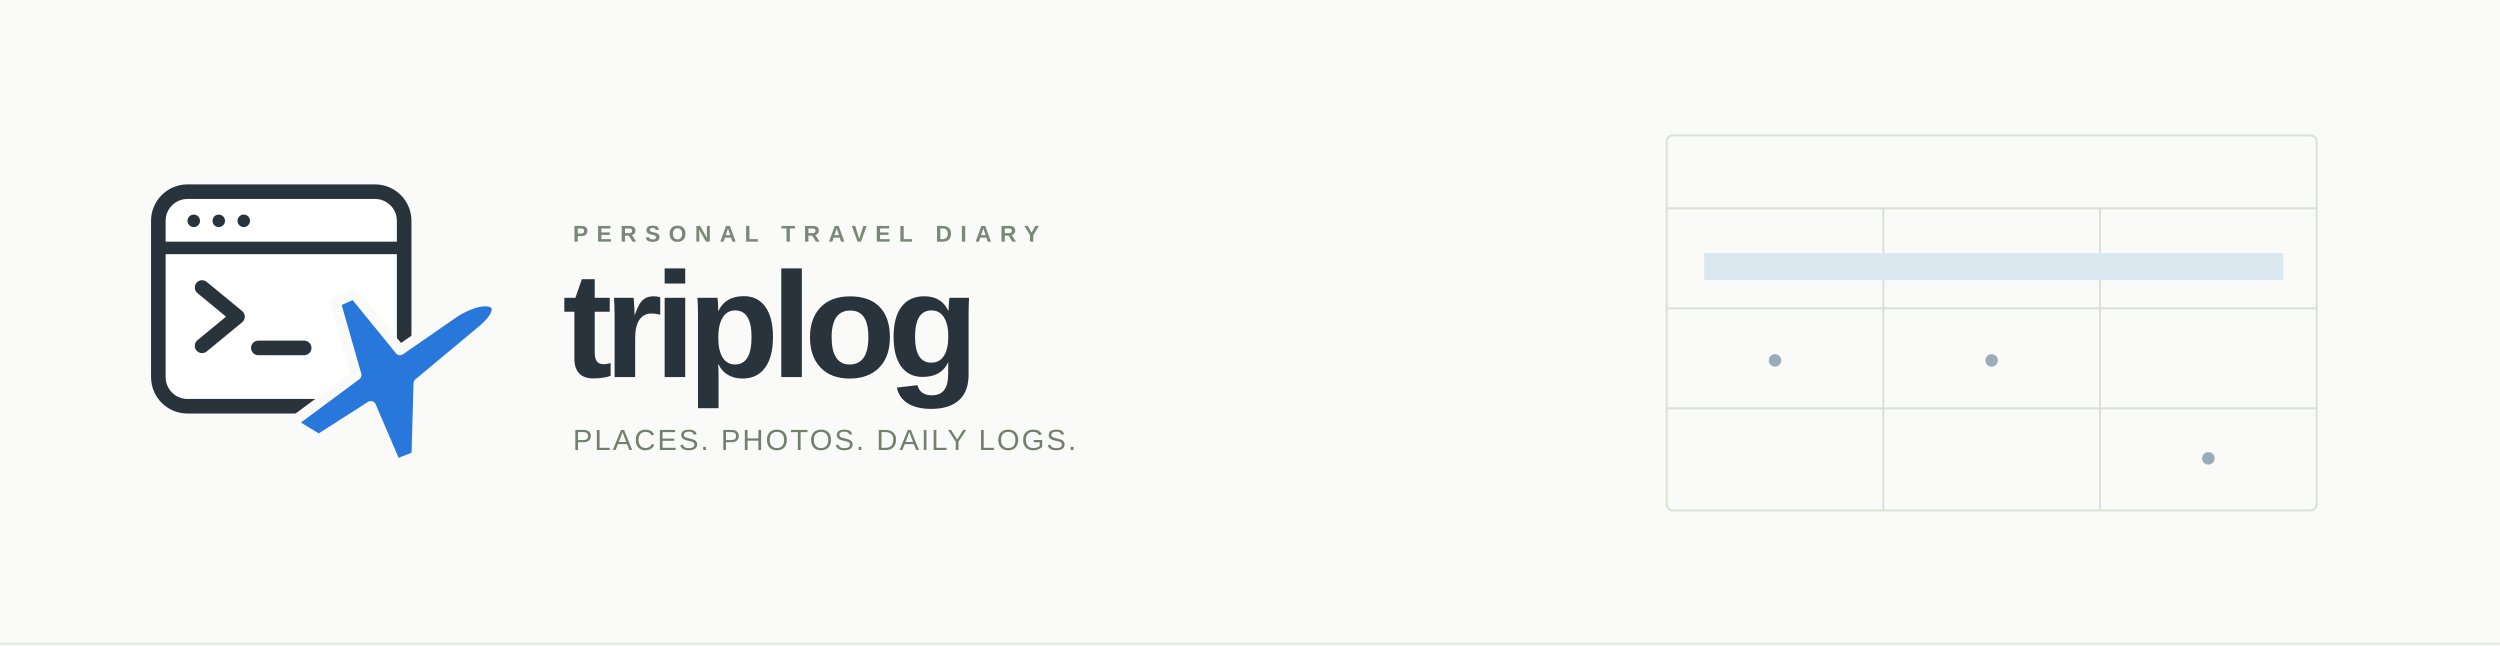
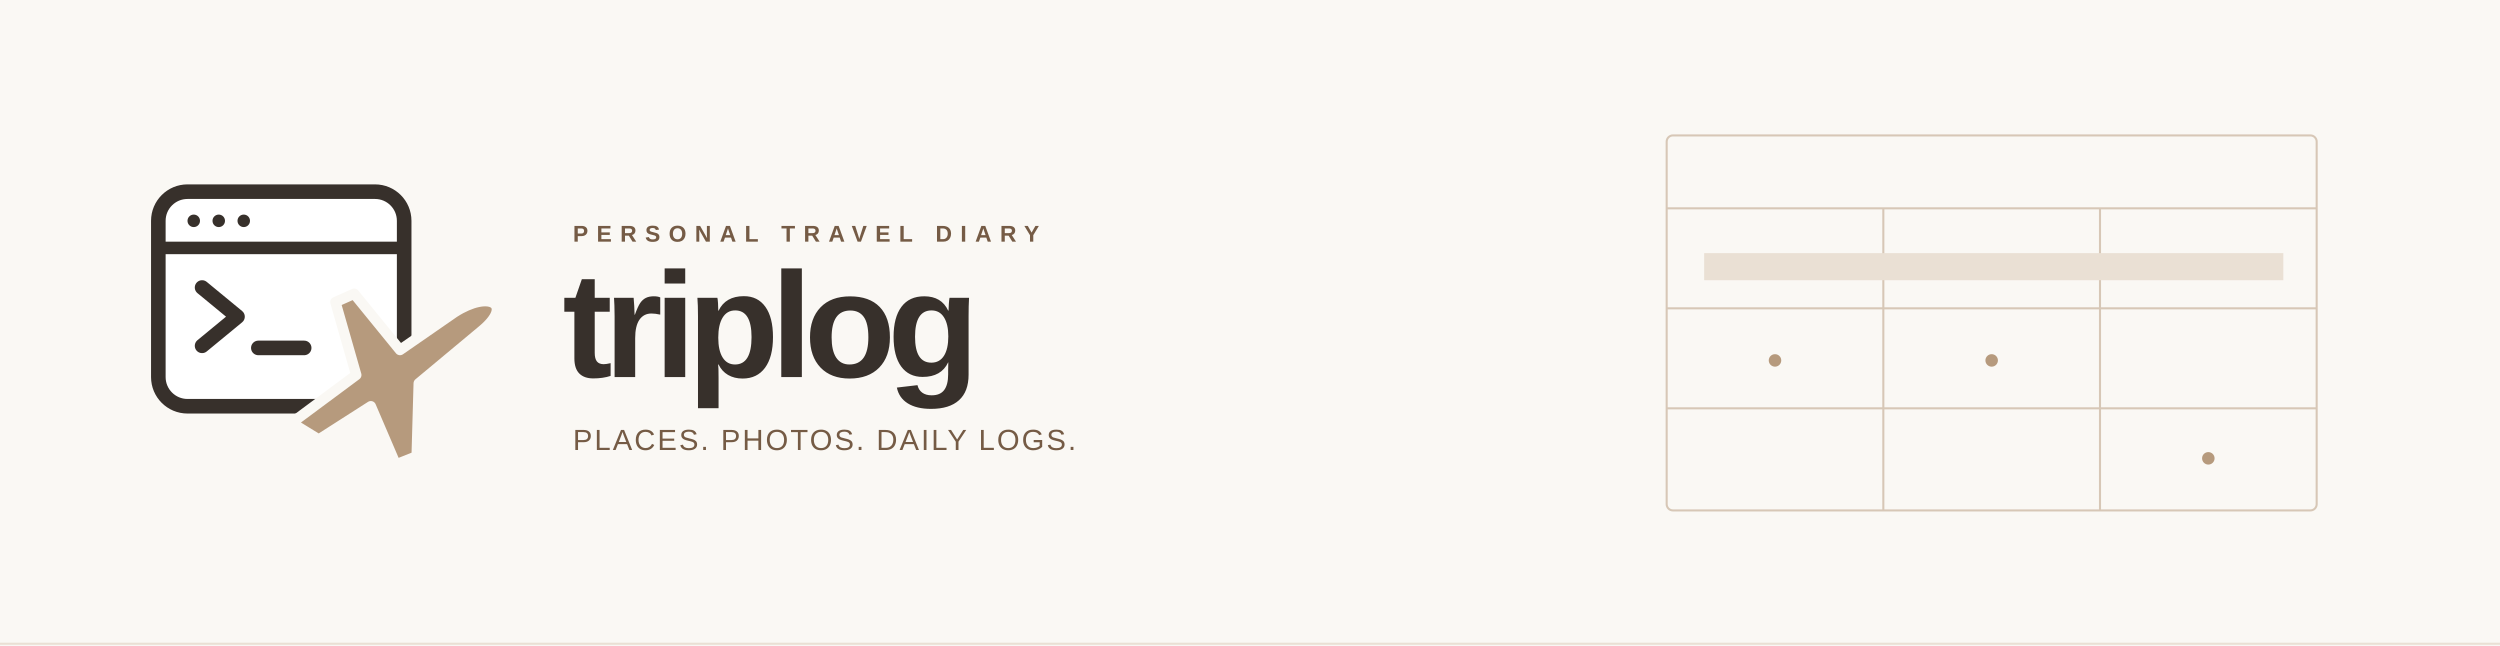
<svg xmlns="http://www.w3.org/2000/svg" width="1200" height="310" viewBox="0 0 1200 310" role="img" aria-labelledby="title desc">
-   <rect width="1200" height="310" fill="#fafbf8" />
-   <path d="M0 309h1200" stroke="#e4e8df" />
+   <rect width="1200" height="310" fill="#FAF8F4" />
+   <path d="M0 309h1200" stroke="#EAE0D4" />
  <g transform="translate(76 92)">
-     <rect x="0" y="0" width="118" height="103" rx="14" fill="#fff" stroke="#29333b" stroke-width="7" />
-     <path d="M0 27h118" stroke="#29333b" stroke-width="6" />
-     <g fill="#29333b">
+     <rect x="0" y="0" width="118" height="103" rx="14" fill="#fff" stroke="#37302B" stroke-width="7" />
+     <path d="M0 27h118" stroke="#37302B" stroke-width="6" />
+     <g fill="#37302B">
      <circle cx="17" cy="14" r="3" />
      <circle cx="29" cy="14" r="3" />
      <circle cx="41" cy="14" r="3" />
    </g>
-     <path d="m21 46 17 14-17 14m27 1h22" fill="none" stroke="#29333b" stroke-width="7" stroke-linecap="round" stroke-linejoin="round" />
-     <path d="m64 111 31-23-10-35 9-4 22 27 26-18c17-11 29-4 13 9l-30 25-1 35-10 4-12-28-25 16z" fill="#2878dc" stroke="#fafbf8" stroke-width="5" stroke-linejoin="round" />
+     <path d="m21 46 17 14-17 14m27 1h22" fill="none" stroke="#37302B" stroke-width="7" stroke-linecap="round" stroke-linejoin="round" />
+     <path d="m64 111 31-23-10-35 9-4 22 27 26-18c17-11 29-4 13 9l-30 25-1 35-10 4-12-28-25 16z" fill="#B69A7D" stroke="#FAF8F4" stroke-width="5" stroke-linejoin="round" />
  </g>
-   <text x="275" y="116" font-family="Arial,sans-serif" font-size="11" font-weight="600" letter-spacing="4" fill="#7b8878">PERSONAL TRAVEL DIARY</text>
-   <text x="270" y="181" font-family="Arial,Helvetica,sans-serif" font-size="72" font-weight="700" letter-spacing="-4" fill="#29333b">triplog</text>
-   <text x="275" y="216" font-family="Arial,sans-serif" font-size="14" letter-spacing="1" fill="#73806d">PLACES. PHOTOS. DAILY LOGS.</text>
-   <g transform="translate(800 65)" fill="none" stroke="#dbe2d5">
+   <text x="275" y="116" font-family="Arial,sans-serif" font-size="11" font-weight="600" letter-spacing="4" fill="#755B45">PERSONAL TRAVEL DIARY</text>
+   <text x="270" y="181" font-family="Arial,Helvetica,sans-serif" font-size="72" font-weight="700" letter-spacing="-4" fill="#37302B">triplog</text>
+   <text x="275" y="216" font-family="Arial,sans-serif" font-size="14" letter-spacing="1" fill="#755B45">PLACES. PHOTOS. DAILY LOGS.</text>
+   <g transform="translate(800 65)" fill="none" stroke="#D7C7B6">
    <rect width="312" height="180" rx="3" />
    <path d="M0 35h312M0 83h312M0 131h312M104 35v145M208 35v145" />
-     <path d="M18 63h278" stroke="#dce8ef" stroke-width="13" />
-     <g fill="#99acb9" stroke="none">
+     <path d="M18 63h278" stroke="#EAE0D4" stroke-width="13" />
+     <g fill="#B69A7D" stroke="none">
      <circle cx="52" cy="108" r="3" />
      <circle cx="156" cy="108" r="3" />
      <circle cx="260" cy="155" r="3" />
    </g>
  </g>
</svg>
